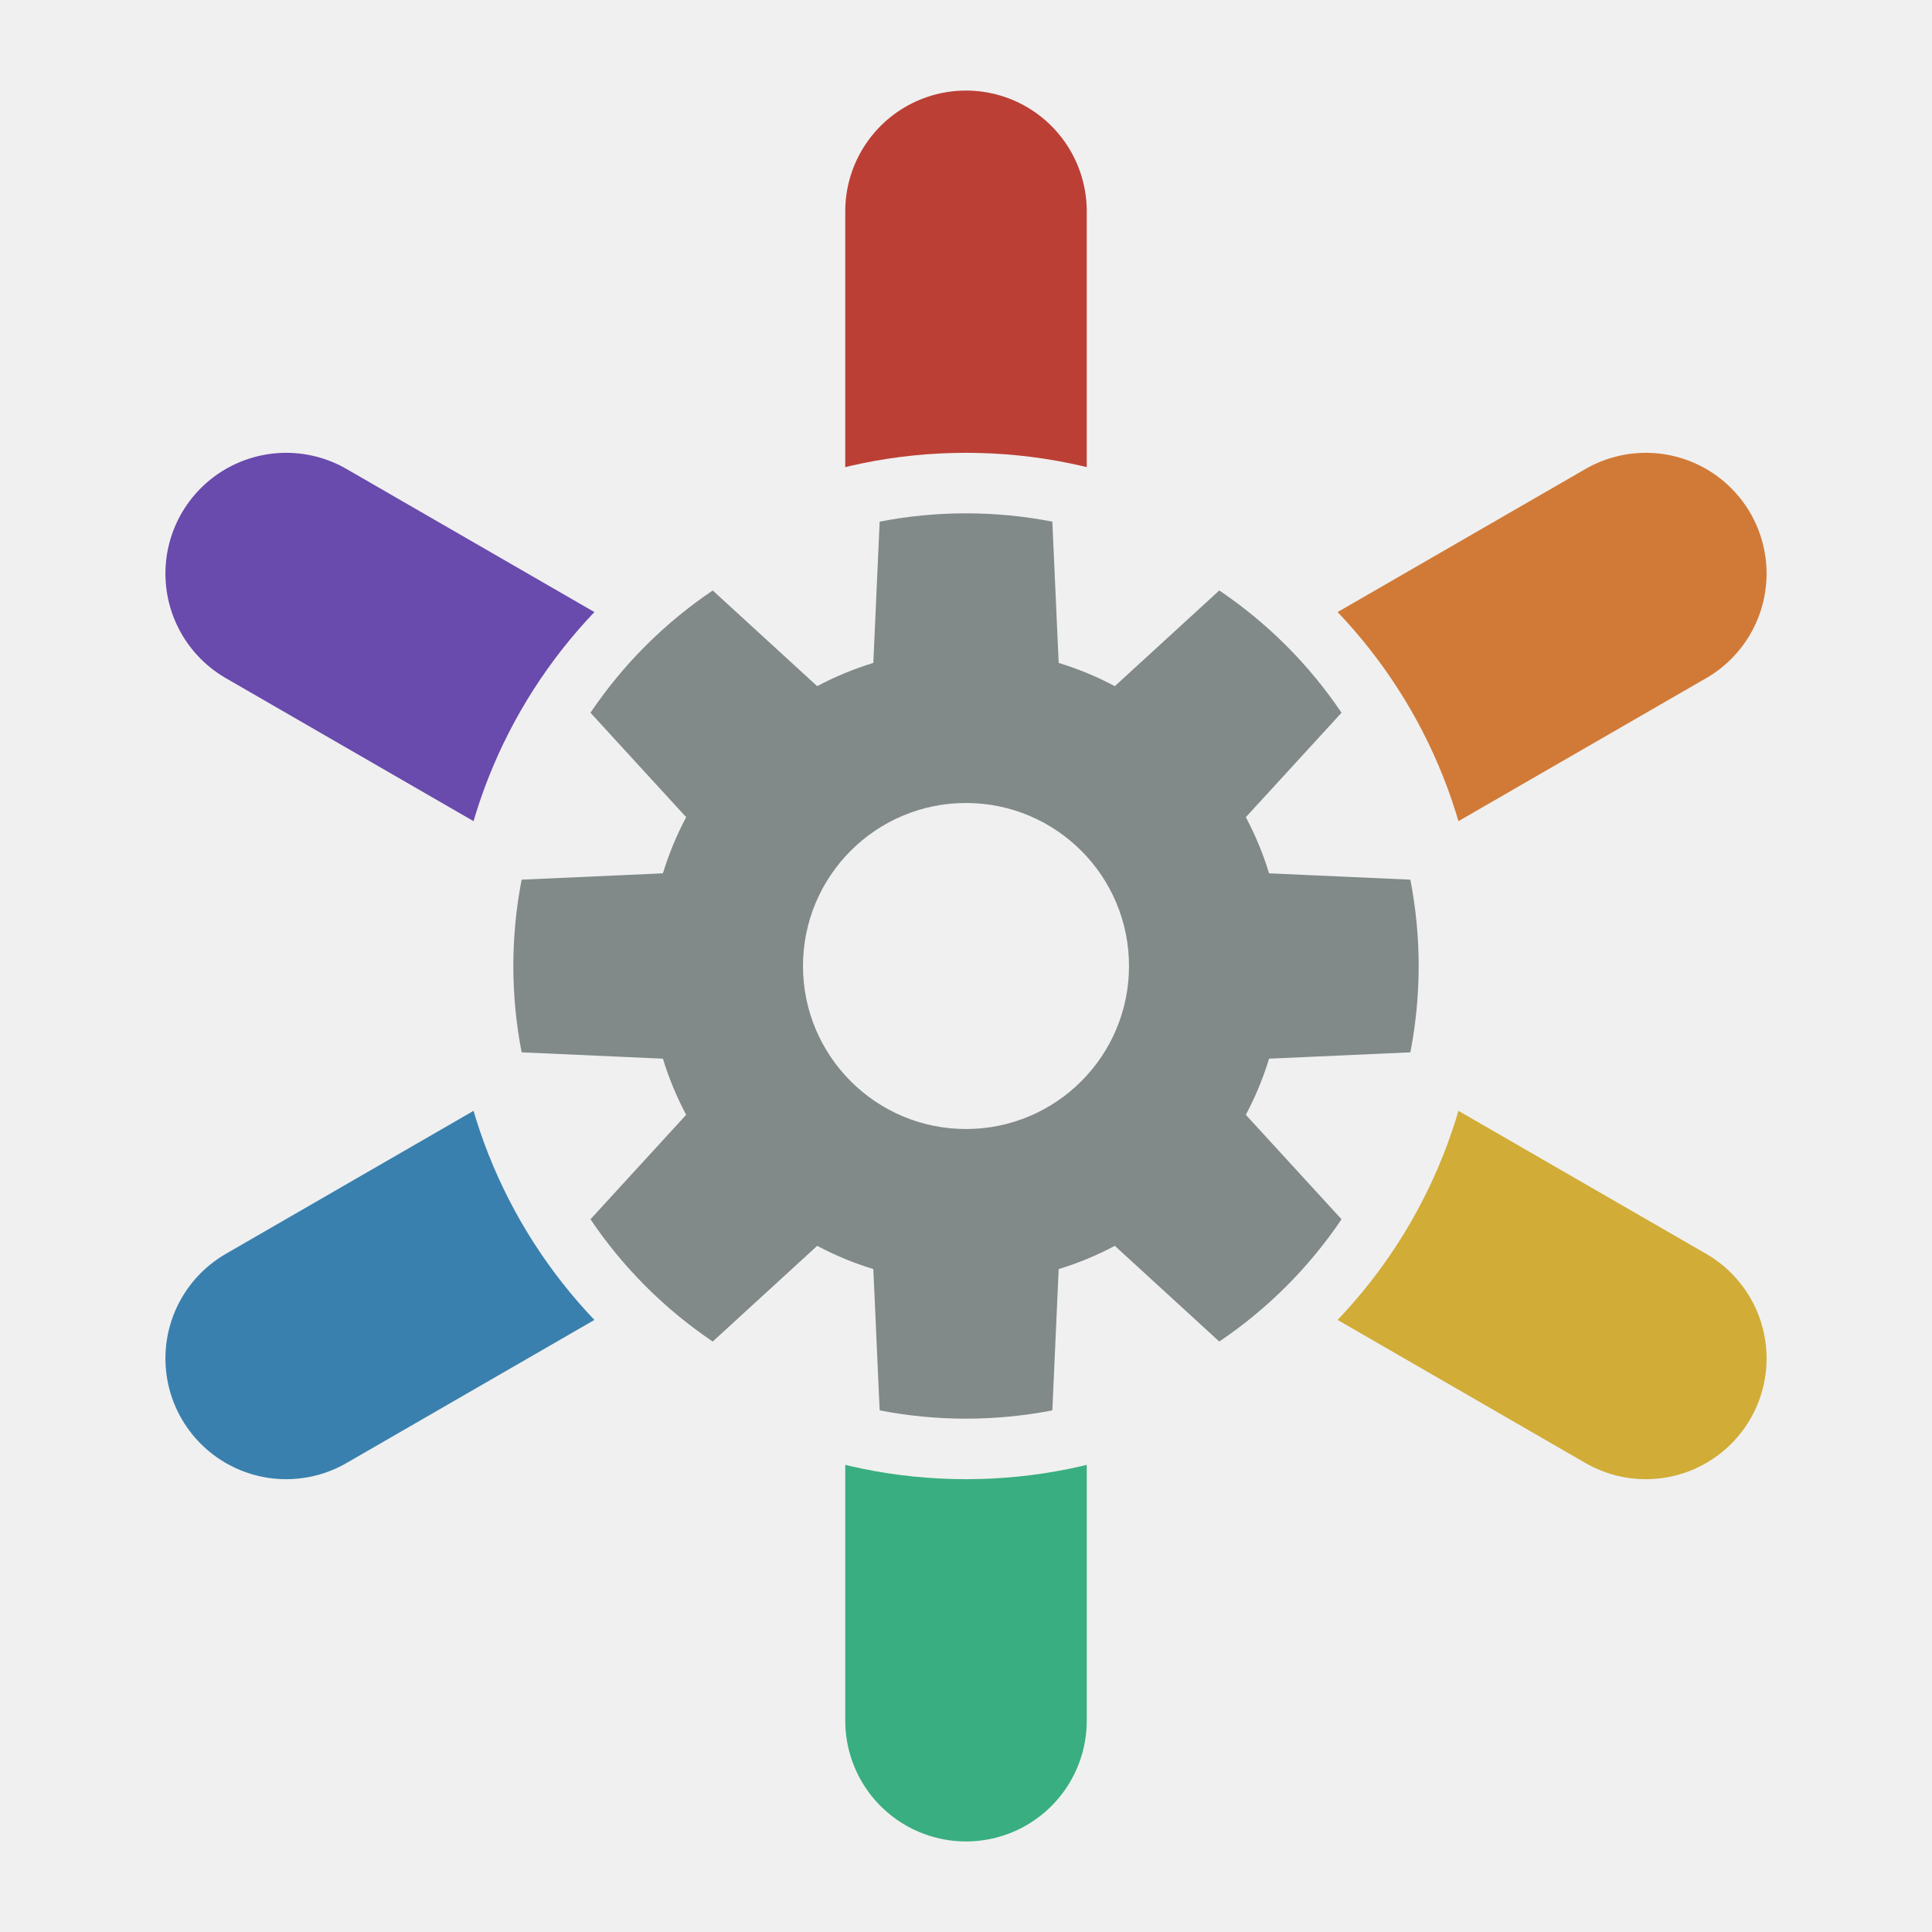
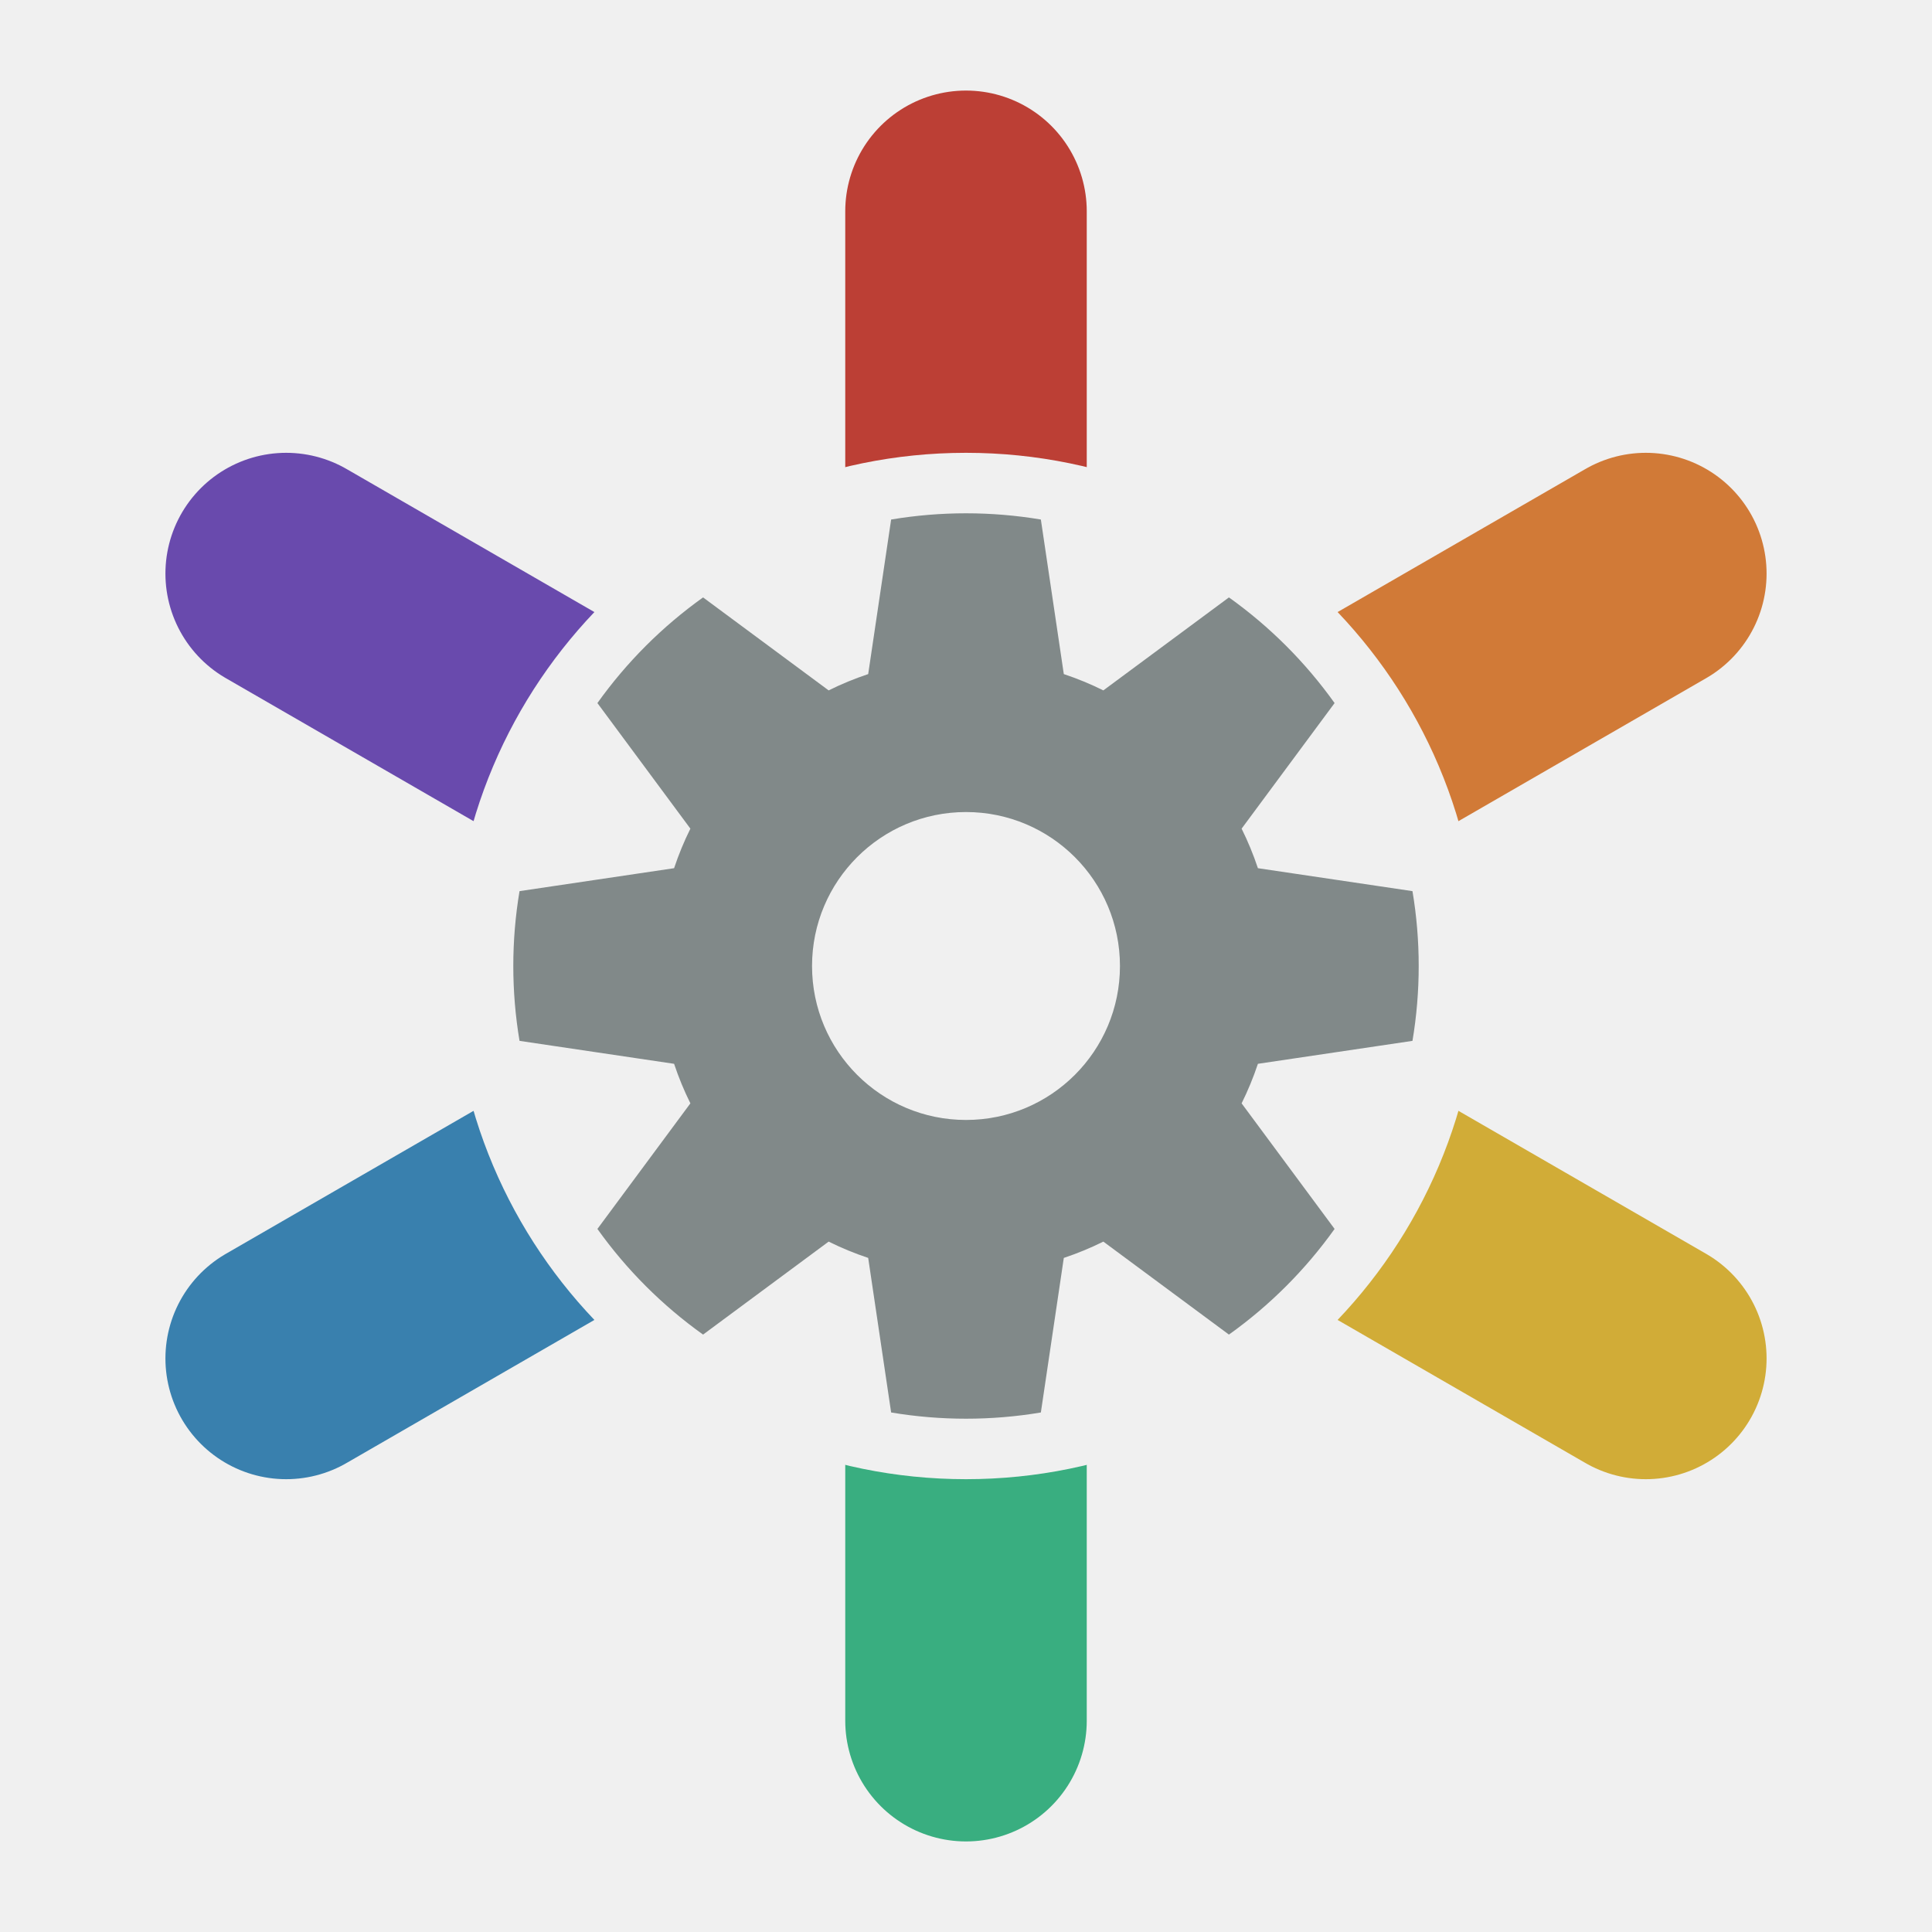
<svg xmlns="http://www.w3.org/2000/svg" viewBox="0 0 64 64" width="64" height="64" role="img" aria-label="AutoColor settings">
  <mask id="cut">
    <rect width="64" height="64" fill="white" />
    <circle cx="32" cy="32" r="17.00" fill="black" />
  </mask>
  <g mask="url(#cut)">
    <g stroke-width="8" stroke-linecap="round" fill="none">
      <line x1="32.00" y1="24.00" x2="32.00" y2="7.00" stroke="#BC3F35" />
      <line x1="38.93" y1="28.00" x2="54.52" y2="19.00" stroke="#D17A37" />
      <line x1="38.93" y1="36.00" x2="54.52" y2="45.00" stroke="#D1AC37" />
      <line x1="32.00" y1="40.00" x2="32.00" y2="57.00" stroke="#39AE80" />
      <line x1="25.07" y1="36.00" x2="9.48" y2="45.00" stroke="#3980AE" />
      <line x1="25.07" y1="28.00" x2="9.48" y2="19.00" stroke="#694AAD" />
    </g>
  </g>
-   <path d="M 28.93,21.96 L 29.14,17.28 A 15.00 15.00 0 0 1 34.86,17.28 L 35.07,21.96 A 10.50 10.50 0 0 1 36.93,22.73 L 40.39,19.56 A 15.00 15.00 0 0 1 44.44,23.61 L 41.27,27.07 A 10.50 10.50 0 0 1 42.04,28.93 L 46.72,29.14 A 15.00 15.00 0 0 1 46.72,34.86 L 42.04,35.07 A 10.50 10.50 0 0 1 41.27,36.93 L 44.44,40.39 A 15.00 15.00 0 0 1 40.39,44.44 L 36.93,41.27 A 10.50 10.50 0 0 1 35.07,42.04 L 34.86,46.72 A 15.00 15.00 0 0 1 29.14,46.72 L 28.93,42.04 A 10.50 10.50 0 0 1 27.07,41.27 L 23.61,44.44 A 15.00 15.00 0 0 1 19.56,40.39 L 22.73,36.93 A 10.50 10.50 0 0 1 21.96,35.07 L 17.28,34.86 A 15.00 15.00 0 0 1 17.28,29.14 L 21.96,28.93 A 10.50 10.50 0 0 1 22.73,27.07 L 19.56,23.61 A 15.00 15.00 0 0 1 23.61,19.56 L 27.07,22.73 A 10.50 10.50 0 0 1 28.93,21.96 Z M 26.60,32.00 a 5.40,5.40 0 1,0 10.80,0 a 5.40,5.40 0 1,0 -10.80,0 Z" fill="#818989" fill-rule="evenodd" />
+   <path d="M 28.76,22.33 L 29.52,17.21 A 15.00 15.00 0 0 1 34.48,17.21 L 35.24,22.33 A 10.20 10.20 0 0 1 36.55,22.87 L 40.71,19.79 A 15.00 15.00 0 0 1 44.21,23.29 L 41.13,27.45 A 10.20 10.20 0 0 1 41.67,28.76 L 46.79,29.52 A 15.00 15.00 0 0 1 46.79,34.48 L 41.67,35.24 A 10.20 10.20 0 0 1 41.13,36.55 L 44.21,40.71 A 15.00 15.00 0 0 1 40.71,44.21 L 36.55,41.13 A 10.20 10.20 0 0 1 35.24,41.67 L 34.48,46.79 A 15.00 15.00 0 0 1 29.52,46.79 L 28.76,41.67 A 10.20 10.20 0 0 1 27.45,41.13 L 23.29,44.21 A 15.00 15.00 0 0 1 19.79,40.71 L 22.87,36.55 A 10.20 10.20 0 0 1 22.33,35.24 L 17.21,34.48 A 15.00 15.00 0 0 1 17.21,29.52 L 22.33,28.76 A 10.20 10.20 0 0 1 22.87,27.45 L 19.79,23.29 A 15.00 15.00 0 0 1 23.29,19.79 L 27.45,22.87 A 10.20 10.20 0 0 1 28.76,22.33 Z M 26.90,32.00 a 5.10,5.10 0 1,0 10.20,0 a 5.10,5.10 0 1,0 -10.20,0 Z" fill="#818989" fill-rule="evenodd" />
</svg>
